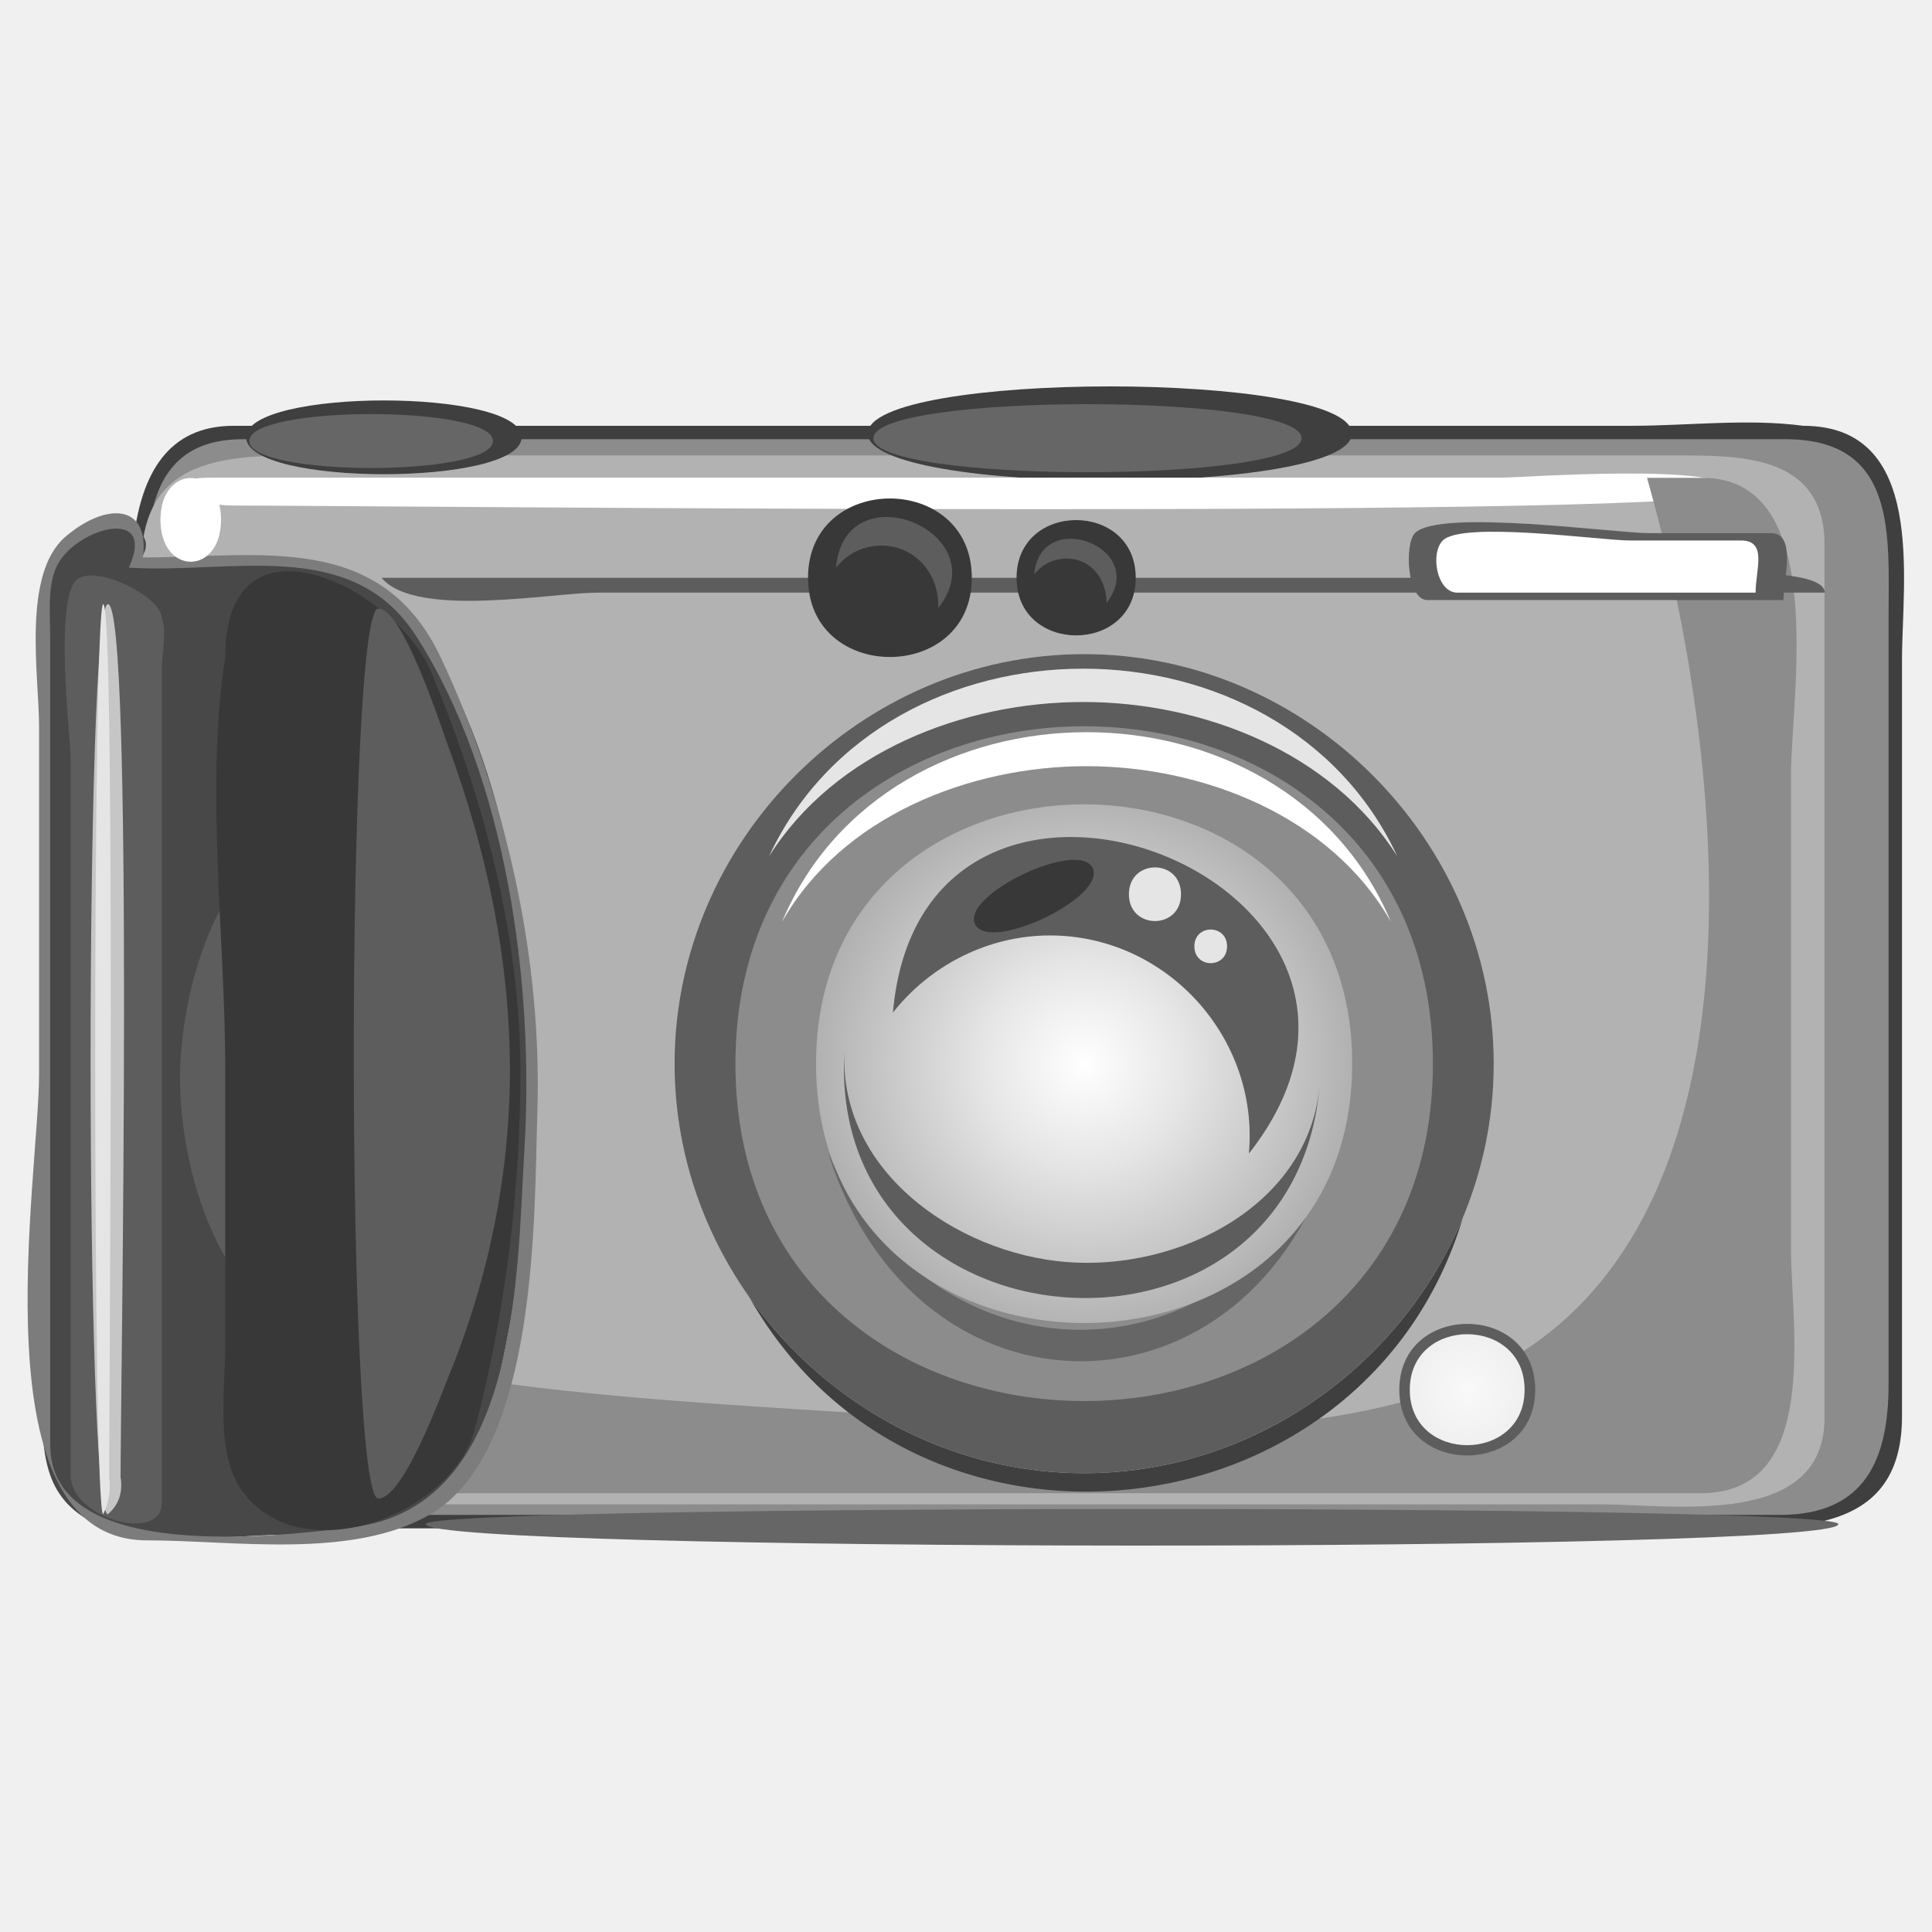
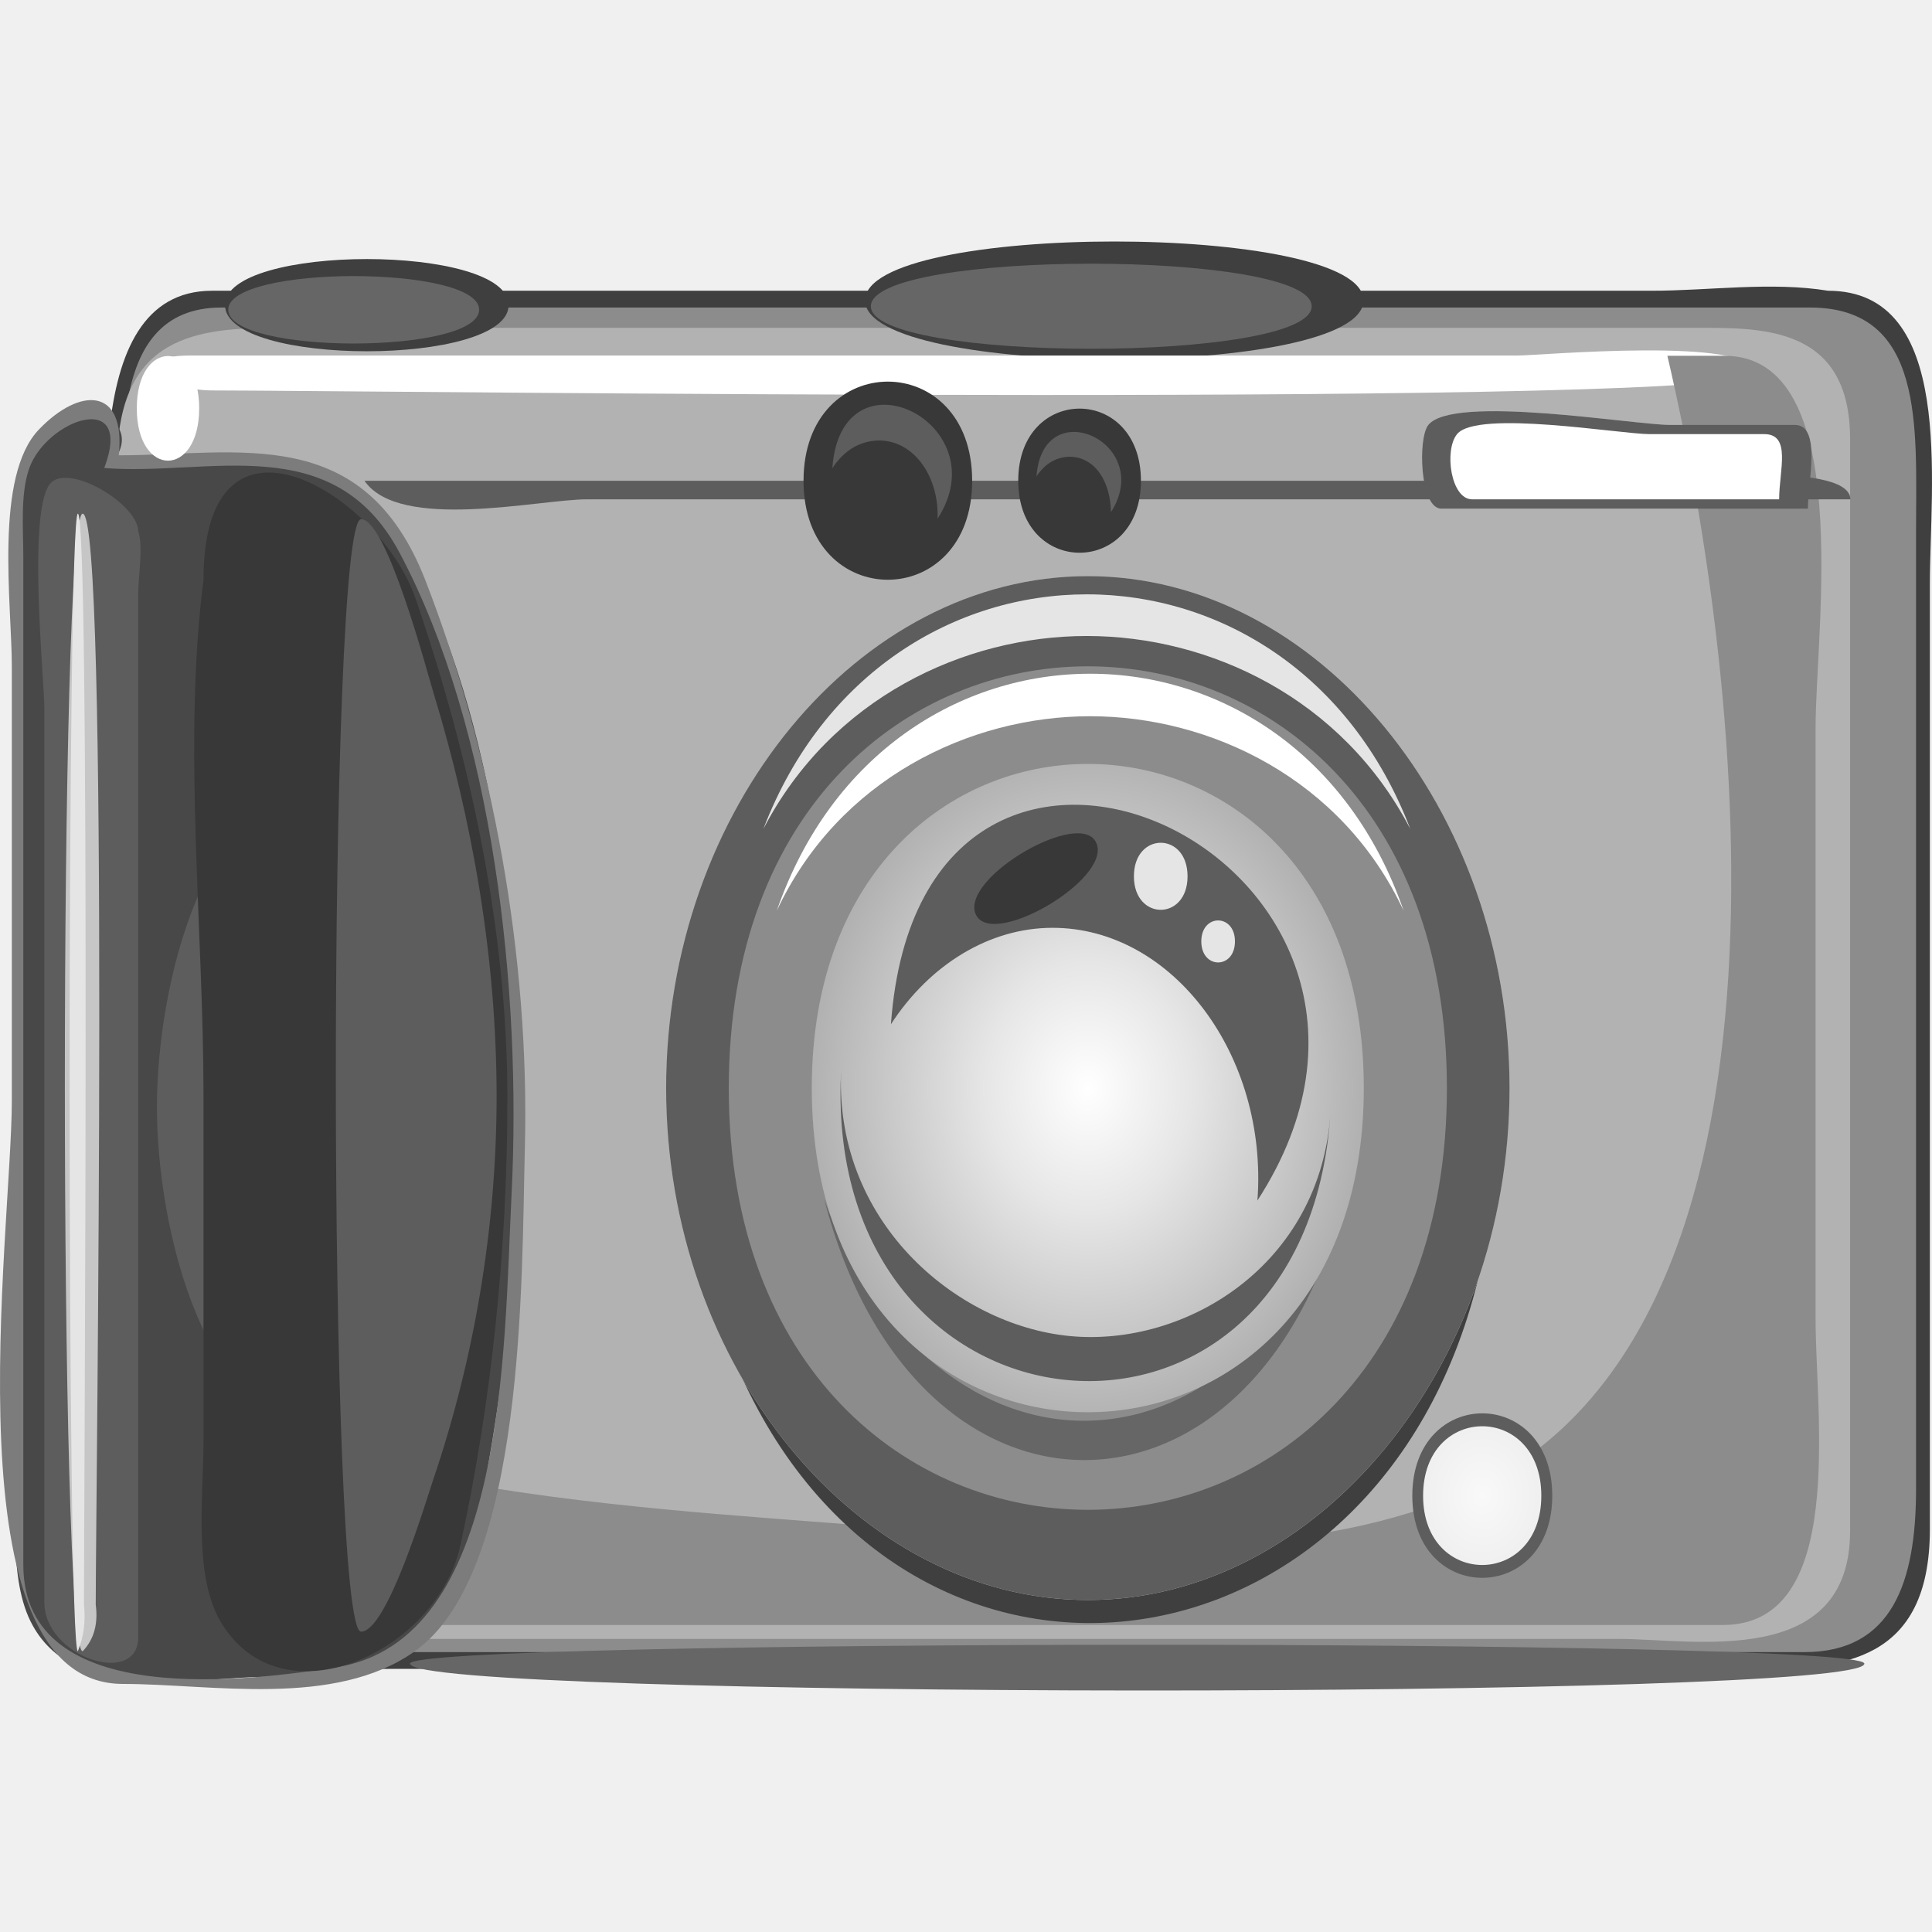
- <svg xmlns="http://www.w3.org/2000/svg" version="1.1" baseProfile="full" width="200" height="200" viewBox="0 0 200.00 200.00" enable-background="new 0 0 200.00 200.00" xml:space="preserve">
-   <path fill="#8C8C8C" fill-opacity="1" stroke-width="0.2" stroke-linejoin="round" d="M 196.189,148.219C 196.189,159.725 181.723,157.526 174.222,157.526L 35.423,157.526C 27.983,157.526 14.645,159.421 14.645,148.157L 14.645,65.299C 14.645,56.919 12.944,44.784 25.121,44.784L 175.423,44.784C 181.592,44.784 191.133,43.131 194.888,49.389C 198.678,55.696 196.189,68.515 196.189,75.332L 196.189,148.219 Z " />
-   <path fill="#3F3F3F" fill-opacity="1" stroke-width="0.2" stroke-linejoin="round" d="M 24.181,44.078C 10.31,44.078 13.955,64.787 13.955,73.507L 13.955,125.09C 13.955,133 10.491,151.966 19.023,156.849C 24.845,160.182 35.673,158.212 41.923,158.212L 179.684,158.212C 187.981,158.212 196.893,157.665 196.893,146.637L 196.893,68.384C 196.893,60.057 199.48,44.078 186.66,44.078C 180.976,43.31 174.643,44.078 168.923,44.078L 24.181,44.078 Z M 15.344,148.219L 15.344,66.799C 15.344,58.674 13.075,45.468 25.121,45.468L 184.842,45.468C 196.444,45.468 195.504,55.446 195.504,63.868L 195.504,143.303C 195.504,151.005 193.118,156.82 184.295,156.82L 34.276,156.82C 27.5,156.82 15.344,158.509 15.344,148.219 Z " />
-   <path fill="#B2B2B2" fill-opacity="1" stroke-width="0.2" stroke-linejoin="round" d="M 188.873,146.775C 188.873,158.288 173.051,155.728 165.654,155.728L 30.031,155.728C 21.471,155.728 14.638,153.924 14.638,143.663L 14.638,58.42C 14.638,47.695 22.722,47.148 30.978,47.148L 173.489,47.148C 180.091,47.148 188.873,47.031 188.873,56.379L 188.873,81.556C 188.873,103.302 188.873,125.034 188.873,146.775 Z " />
-   <path fill="#E5E5E5" fill-opacity="1" stroke-width="0.2" stroke-linejoin="round" d="M 140.173,111.51C 140.173,127.02 129.083,143.109 112.424,143.109C 95.767,143.109 84.67,127.02 84.67,111.51C 84.67,96 95.76,79.895 112.424,79.895C 129.083,79.895 140.173,96 140.173,111.51 Z " />
-   <path fill="#3F3F3F" fill-opacity="1" stroke-width="0.2" stroke-linejoin="round" d="M 53.997,45.268C 53.997,50.364 25.48,50.364 25.48,45.268C 25.48,40.186 53.997,40.179 53.997,45.268 Z " />
-   <path fill="#666666" fill-opacity="1" stroke-width="0.2" stroke-linejoin="round" d="M 51.03,45.648C 51.03,49.381 25.806,49.381 25.806,45.648C 25.806,41.935 51.03,41.935 51.03,45.648 Z " />
-   <path fill="#3F3F3F" fill-opacity="1" stroke-width="0.2" stroke-linejoin="round" d="M 139.945,44.88C 139.945,51.38 89.835,51.38 89.835,44.88C 89.835,38.373 139.945,38.373 139.945,44.88 Z " />
-   <path fill="#666666" fill-opacity="1" stroke-width="0.2" stroke-linejoin="round" d="M 134.739,45.365C 134.739,50.06 90.416,50.053 90.416,45.365C 90.416,40.662 134.739,40.662 134.739,45.365 Z " />
-   <path fill="#C6C6C6" fill-opacity="1" stroke-width="0.2" stroke-linejoin="round" d="M 184.628,62.125L 147.772,62.125C 145.609,62.125 145.388,56.283 146.466,55.19C 148.976,52.632 167.127,55.19 170.784,55.19L 183.313,55.19C 186.03,55.19 184.628,59.926 184.628,62.125 Z " />
-   <path fill="#FFFFFF" fill-opacity="1" stroke-width="0.2" stroke-linejoin="round" d="M 179.261,50.89C 179.261,53.821 38.84,52.334 24.222,52.334C 19.049,52.334 15.359,49.444 21.982,49.444L 155.462,49.444C 157.536,49.444 179.261,47.832 179.261,50.89 Z " />
-   <path fill="#8C8C8C" fill-opacity="1" stroke-width="0.2" stroke-linejoin="round" d="M 176.247,49.465L 170.501,49.465C 178.411,77.345 185.588,131.596 149.404,143.856C 132.768,149.492 113.794,148.033 96.59,146.801C 68.544,144.783 36.765,144.465 11.167,131.907C 11.167,142.571 9.522,154.574 23.393,154.574L 176.087,154.574C 188.547,154.574 185.402,137.211 185.402,129.252L 185.402,80.256C 185.402,72.172 189.439,49.465 176.247,49.465 Z " />
-   <path fill="#5E5D5D" fill-opacity="1" stroke-width="0.2" stroke-linejoin="round" d="M 188.907,61.351L 61.887,61.351C 57.059,61.351 43.036,64.047 39.503,59.816L 166.775,59.816C 170.017,59.816 188.783,57.977 188.907,61.351 Z " />
-   <path fill="#5E5D5D" fill-opacity="1" stroke-width="0.2" stroke-linejoin="round" d="M 158.926,143.87C 158.926,152.928 144.855,152.942 144.855,143.87C 144.862,134.77 158.926,134.777 158.926,143.87 Z " />
-   <radialGradient id="SVGID_Fill1_" cx="151.883" cy="143.864" r="143.181" gradientUnits="userSpaceOnUse" gradientTransform="rotate(180 151.8831 143.8638)">
-     <stop offset="0" stop-color="#F9F9F9" stop-opacity="1" />
-     <stop offset="1" stop-color="#141414" stop-opacity="1" />
+ <svg xmlns="http://www.w3.org/2000/svg" x="0" y="0" width="48" height="48" overflow="hidden" viewBox="0, 0, 48, 48" preserveAspectRatio="xMidYMid" font-size="0" id="svg" xml:space="preserve" version="1.1">
+   <radialGradient cx="151.883" cy="143.864" r="143.181" fx="151.883" fy="143.864" gradientUnits="userSpaceOnUse" gradientTransform="rotate(180, 151.8831, 143.8638)" id="SVGID_Fill1_" xml:space="preserve">
+     <stop offset="0%" stop-color="#F9F9F9" stop-opacity="1" id="stop28" xml:space="preserve" />
+     <stop offset="100%" stop-color="#141414" stop-opacity="1" id="stop30" xml:space="preserve" />
  </radialGradient>
-   <path fill="url(#SVGID_Fill1_)" stroke-width="0.2" stroke-linejoin="round" d="M 157.826,143.87C 157.826,151.517 145.94,151.517 145.94,143.87C 145.94,136.202 157.826,136.194 157.826,143.87 Z " />
-   <path fill="#5E5D5D" fill-opacity="1" stroke-width="0.2" stroke-linejoin="round" d="M 184.628,62.125L 147.772,62.125C 145.609,62.125 145.388,56.283 146.466,55.19C 148.976,52.632 167.127,55.19 170.784,55.19L 183.313,55.19C 186.03,55.19 184.628,59.926 184.628,62.125 Z " />
-   <path fill="#FFFFFF" fill-opacity="1" stroke-width="0.2" stroke-linejoin="round" d="M 181.738,61.351L 150.863,61.351C 148.733,61.351 148.029,57.285 149.356,55.951C 151.374,53.911 165.792,55.951 168.697,55.951L 180.229,55.951C 183.003,55.951 181.738,58.958 181.738,61.351 Z " />
-   <path fill="#3F3F3F" fill-opacity="1" stroke-width="0.2" stroke-linejoin="round" d="M 116.547,150.12C 101.867,151.676 86.164,146.173 77.375,133.927C 94.356,164.773 141.341,159.691 151.438,126.052C 145.407,139.866 131.227,148.559 116.547,150.12 Z " />
-   <path fill="#C6C6C6" fill-opacity="1" stroke-width="0.2" stroke-linejoin="round" d="M 154.631,110.12C 154.631,133.228 135.326,152.506 112.231,152.506C 89.122,152.506 69.831,133.228 69.831,110.12C 69.831,87.011 89.122,67.713 112.231,67.713C 135.333,67.713 154.631,87.011 154.631,110.12 Z " />
-   <path fill="#5E5D5D" fill-opacity="1" stroke-width="0.2" stroke-linejoin="round" d="M 154.631,110.12C 154.631,133.228 135.326,152.506 112.231,152.506C 89.122,152.506 69.831,133.228 69.831,110.12C 69.831,87.011 89.122,67.713 112.231,67.713C 135.333,67.713 154.631,87.011 154.631,110.12 Z " />
-   <path fill="#8C8C8C" fill-opacity="1" stroke-width="0.2" stroke-linejoin="round" d="M 148.333,110.12C 148.333,156.675 76.131,156.675 76.131,110.12C 76.131,63.536 148.333,63.536 148.333,110.12 Z " />
-   <path fill="#E5E5E5" fill-opacity="1" stroke-width="0.2" stroke-linejoin="round" d="M 112.134,72.67C 124.505,72.67 137.836,77.835 144.653,88.65C 132.609,62.741 91.66,62.748 79.608,88.65C 86.426,77.835 99.757,72.67 112.134,72.67 Z " />
-   <path fill="#666666" fill-opacity="1" stroke-width="0.2" stroke-linejoin="round" d="M 112.1,137.66C 100.38,137.779 90.195,129.923 85.741,119.352C 94.863,148.378 129.573,148.012 138.098,118.804C 133.853,129.48 123.827,137.543 112.1,137.66 Z " />
-   <path fill="#FFFFFF" fill-opacity="1" stroke-width="0.2" stroke-linejoin="round" d="M 112.46,79.315C 124.546,79.315 137.788,84.494 143.984,95.426C 132.997,69.248 91.944,69.255 80.956,95.426C 87.159,84.494 100.38,79.315 112.46,79.315 Z " />
-   <radialGradient id="SVGID_Fill2_" cx="112.226" cy="110.112" r="82.067" gradientUnits="userSpaceOnUse" gradientTransform="rotate(180 112.2265 110.1122)">
-     <stop offset="0" stop-color="#FFFFFF" stop-opacity="1" />
-     <stop offset="0.126" stop-color="#E6E6E6" stop-opacity="1" />
-     <stop offset="0.395" stop-color="#A3A3A3" stop-opacity="1" />
-     <stop offset="0.783" stop-color="#3D3D3D" stop-opacity="1" />
-     <stop offset="1" stop-color="#000000" stop-opacity="1" />
+   <radialGradient cx="112.226" cy="110.112" r="82.067" fx="112.226" fy="110.112" gradientUnits="userSpaceOnUse" gradientTransform="rotate(180, 112.2265, 110.1122)" id="SVGID_Fill2_" xml:space="preserve">
+     <stop offset="0%" stop-color="#FFFFFF" stop-opacity="1" id="stop53" xml:space="preserve" />
+     <stop offset="12.61%" stop-color="#E6E6E6" stop-opacity="1" id="stop55" xml:space="preserve" />
+     <stop offset="39.52%" stop-color="#A3A3A3" stop-opacity="1" id="stop57" xml:space="preserve" />
+     <stop offset="78.25%" stop-color="#3D3D3D" stop-opacity="1" id="stop59" xml:space="preserve" />
+     <stop offset="100%" stop-color="#000000" stop-opacity="1" id="stop61" xml:space="preserve" />
  </radialGradient>
-   <path fill="url(#SVGID_Fill2_)" stroke-width="0.2" stroke-linejoin="round" d="M 139.98,110.106C 139.98,145.909 84.475,145.904 84.475,110.106C 84.475,74.316 139.98,74.316 139.98,110.106 Z " />
-   <path fill="#5E5D5D" fill-opacity="1" stroke-width="0.2" stroke-linejoin="round" d="M 108.684,96.837C 120.792,96.837 130.368,107.451 129.283,119.421C 151.305,91.458 95.512,69.738 92.434,104.822C 96.343,99.866 102.35,96.837 108.684,96.837 Z " />
-   <path fill="#5E5D5D" fill-opacity="1" stroke-width="0.2" stroke-linejoin="round" d="M 110.454,130.649C 98.922,129.751 86.46,121.024 87.456,108.26C 84.953,140.427 134.137,144.236 136.64,112.083C 135.657,124.848 121.981,131.548 110.454,130.649 Z " />
-   <path fill="#383838" fill-opacity="1" stroke-width="0.2" stroke-linejoin="round" d="M 113.109,89.859C 114.575,92.874 102.379,98.703 100.932,95.662C 99.509,92.612 111.684,86.838 113.109,89.859 Z " />
-   <path fill="#E5E5E5" fill-opacity="1" stroke-width="0.2" stroke-linejoin="round" d="M 127.023,97.963C 127.023,100.287 123.64,100.287 123.64,97.963C 123.64,95.648 127.023,95.648 127.023,97.963 Z " />
-   <path fill="#E5E5E5" fill-opacity="1" stroke-width="0.2" stroke-linejoin="round" d="M 122.257,92.571C 122.257,96.276 116.864,96.269 116.864,92.571C 116.864,88.872 122.257,88.865 122.257,92.571 Z " />
-   <path fill="#383838" fill-opacity="1" stroke-width="0.2" stroke-linejoin="round" d="M 100.601,59.816C 100.601,70.742 83.647,70.747 83.647,59.816C 83.647,48.863 100.601,48.87 100.601,59.816 Z " />
-   <path fill="#383838" fill-opacity="1" stroke-width="0.2" stroke-linejoin="round" d="M 117.57,59.816C 117.57,67.761 105.234,67.761 105.234,59.816C 105.234,51.844 117.57,51.851 117.57,59.816 Z " />
-   <path fill="#5E5D5D" fill-opacity="1" stroke-width="0.2" stroke-linejoin="round" d="M 91.211,56.476C 94.813,56.476 97.282,59.526 97.123,62.955C 103.359,55.037 87.416,48.566 86.543,58.772C 87.74,57.285 89.296,56.517 91.211,56.476 Z " />
-   <path fill="#5E5D5D" fill-opacity="1" stroke-width="0.2" stroke-linejoin="round" d="M 110.364,57.825C 113.04,57.825 114.52,59.988 114.555,62.415C 119.014,56.676 107.689,52.382 107.066,59.457C 107.91,58.406 109.017,57.859 110.364,57.825 Z " />
-   <path fill="#494848" fill-opacity="1" stroke-width="0.2" stroke-linejoin="round" d="M 55.116,111.075C 55.116,123.63 53.486,136.492 50.172,148.628C 47.593,158.038 37.574,158.875 29.456,158.875C 22.639,158.875 10.158,161.302 5.925,154.27C 3.548,150.329 4.619,143.684 4.619,139.34L 4.619,64.311C 4.619,62.708 4.509,60.971 4.959,59.415C 5.747,56.712 8.021,54.887 10.698,54.242C 13.18,53.655 16.858,55.514 14.169,58.282C 23.329,58.282 35.825,55.556 42.227,63.661C 51.653,75.596 55.116,96.574 55.116,111.075 Z " />
-   <path fill="#7C7C7C" fill-opacity="1" stroke-width="0.2" stroke-linejoin="round" d="M 6.784,55.556C 2.24,59.436 4.046,70.022 4.046,75.222L 4.046,111.136C 4.046,122.019 -2.523,159.456 15.219,159.456C 24.126,159.456 36.474,161.467 44.552,156.758C 55.753,150.225 55.289,125.692 55.629,115.05C 56.126,99.243 52.379,82.393 45.623,68.051C 39.406,54.942 26.905,57.706 14.797,57.706C 15.523,52.03 10.891,52.036 6.784,55.556 Z M 5.2,149.589L 5.2,66.06C 5.2,63.806 4.888,60.923 5.787,58.806C 7.517,54.727 16.36,52.156 13.339,58.758C 23.793,59.462 36.391,55.453 43.058,65.817C 52.482,80.463 55.311,102.017 54.294,118.859C 53.505,132.033 53.776,155.901 36.627,158.079C 28.551,159.109 5.2,161.821 5.2,149.589 Z " />
-   <path fill="#5E5D5D" fill-opacity="1" stroke-width="0.2" stroke-linejoin="round" d="M 16.755,155.59C 16.755,159.725 7.317,157.284 7.317,152.687L 7.317,78.644C 7.317,76.343 5.518,61.746 8.05,59.926C 10.089,58.468 16.755,61.808 16.755,64.007C 17.279,65.196 16.755,67.816 16.755,69.082L 16.755,155.59 Z " />
-   <path fill="#FFFFFF" fill-opacity="1" stroke-width="0.2" stroke-linejoin="round" d="M 22.882,53.814C 22.882,59.595 16.61,59.595 16.61,53.814C 16.61,48.04 22.882,48.04 22.882,53.814 Z " />
-   <path fill="#C6C6C6" fill-opacity="1" stroke-width="0.2" stroke-linejoin="round" d="M 12.482,152.901C 12.737,154.491 12.302,155.778 11.167,156.751C 8.782,156.751 8.782,62.541 11.167,62.541C 13.872,62.541 12.482,144.374 12.482,152.901 Z " />
-   <path fill="#E5E5E5" fill-opacity="1" stroke-width="0.2" stroke-linejoin="round" d="M 11.3,152.901C 11.478,154.27 11.278,155.556 10.684,156.751C 9.577,156.751 9.577,62.541 10.684,62.541C 11.949,62.541 11.3,144.672 11.3,152.901 Z " />
-   <path fill="#5E5D5D" fill-opacity="1" stroke-width="0.2" stroke-linejoin="round" d="M 53.574,111.676C 53.574,121.715 48.797,138.483 36.108,138.483C 23.413,138.483 18.635,121.715 18.635,111.676C 18.635,101.636 23.413,84.875 36.108,84.875C 48.797,84.875 53.574,101.643 53.574,111.676 Z " />
-   <path fill="#383838" fill-opacity="1" stroke-width="0.2" stroke-linejoin="round" d="M 53.871,110.944C 53.871,123.335 52.316,136.002 49.142,147.984C 46.812,156.772 31.219,162.782 25.073,154.353C 22.266,150.508 23.317,143.842 23.317,139.39L 23.317,110.646C 23.317,97.004 21.214,81.52 23.317,68.011C 23.317,51.954 41.045,60.916 44.654,69.6C 50.034,82.538 53.871,96.878 53.871,110.944 Z " />
-   <path fill="#5E5D5D" fill-opacity="1" stroke-width="0.2" stroke-linejoin="round" d="M 52.786,110.784C 52.786,121.626 50.553,132.481 46.432,142.495C 45.713,144.222 41.799,155.126 39.158,155.126C 35.777,155.126 35.777,62.998 39.158,62.998C 41.758,62.998 45.789,75.629 46.432,77.352C 50.381,88.013 52.786,99.395 52.786,110.784 Z " />
-   <path fill="#666666" fill-opacity="1" stroke-width="0.2" stroke-linejoin="round" d="M 190.305,157.776C 190.305,155.652 44.081,155.728 44.081,157.776C 44.081,160.679 190.305,160.803 190.305,157.776 Z " />
+   <g transform="matrix(0.2471038, 0, 0, 0.2999994, -0.7058626, -5.99991)" id="g960" xml:space="preserve">
+     <path d="M196.189 148.219 C196.189 159.725 181.723 157.526 174.222 157.526 L35.423 157.526 C27.983 157.526 14.645 159.421 14.645 148.157 L14.645 65.299 C14.645 56.919 12.944 44.784 25.121 44.784 L175.423 44.784 C181.592 44.784 191.133 43.131 194.888 49.389 C198.678 55.696 196.189 68.515 196.189 75.332 z" stroke-width="0.2" stroke-linejoin="round" id="path2" xml:space="preserve" connector-curvature="0" style="fill:#8C8C8C;" />
+     <path d="M24.181 44.078 C10.31 44.078 13.955 64.787 13.955 73.507 L13.955 125.09 C13.955 133 10.491 151.966 19.023 156.849 C24.845 160.182 35.673 158.212 41.923 158.212 L179.684 158.212 C187.981 158.212 196.893 157.665 196.893 146.637 L196.893 68.384 C196.893 60.057 199.48 44.078 186.66 44.078 C180.976 43.31 174.643 44.078 168.923 44.078 z M15.344 148.219 L15.344 66.799 C15.344 58.674 13.075 45.468 25.121 45.468 L184.842 45.468 C196.444 45.468 195.504 55.446 195.504 63.868 L195.504 143.303 C195.504 151.005 193.118 156.82 184.295 156.82 L34.276 156.82 C27.5 156.82 15.344 158.509 15.344 148.219 z" stroke-width="0.2" stroke-linejoin="round" id="path4" xml:space="preserve" connector-curvature="0" style="fill:#3F3F3F;" />
+     <path d="M188.873 146.775 C188.873 158.288 173.051 155.728 165.654 155.728 L30.031 155.728 C21.471 155.728 14.638 153.924 14.638 143.663 L14.638 58.42 C14.638 47.695 22.722 47.148 30.978 47.148 L173.489 47.148 C180.091 47.148 188.873 47.031 188.873 56.379 L188.873 81.556 C188.873 103.302 188.873 125.034 188.873 146.775 z" stroke-width="0.2" stroke-linejoin="round" id="path6" xml:space="preserve" connector-curvature="0" style="fill:#B2B2B2;" />
+     <path d="M140.173 111.51 C140.173 127.02 129.083 143.109 112.424 143.109 C95.767 143.109 84.67 127.02 84.67 111.51 C84.67 96 95.76 79.895 112.424 79.895 C129.083 79.895 140.173 96 140.173 111.51 z" stroke-width="0.2" stroke-linejoin="round" id="path8" xml:space="preserve" connector-curvature="0" style="fill:#E5E5E5;" />
+     <path d="M53.997 45.268 C53.997 50.364 25.48 50.364 25.48 45.268 C25.48 40.186 53.997 40.179 53.997 45.268 z" stroke-width="0.2" stroke-linejoin="round" id="path10" xml:space="preserve" connector-curvature="0" style="fill:#3F3F3F;" />
+     <path d="M51.03 45.648 C51.03 49.381 25.806 49.381 25.806 45.648 C25.806 41.935 51.03 41.935 51.03 45.648 z" stroke-width="0.2" stroke-linejoin="round" id="path12" xml:space="preserve" connector-curvature="0" style="fill:#666666;" />
+     <path d="M139.945 44.88 C139.945 51.38 89.835 51.38 89.835 44.88 C89.835 38.373 139.945 38.373 139.945 44.88 z" stroke-width="0.2" stroke-linejoin="round" id="path14" xml:space="preserve" connector-curvature="0" style="fill:#3F3F3F;" />
+     <path d="M134.739 45.365 C134.739 50.06 90.416 50.053 90.416 45.365 C90.416 40.662 134.739 40.662 134.739 45.365 z" stroke-width="0.2" stroke-linejoin="round" id="path16" xml:space="preserve" connector-curvature="0" style="fill:#666666;" />
+     <path d="M184.628 62.125 L147.772 62.125 C145.609 62.125 145.388 56.283 146.466 55.19 C148.976 52.632 167.127 55.19 170.784 55.19 L183.313 55.19 C186.03 55.19 184.628 59.926 184.628 62.125 z" stroke-width="0.2" stroke-linejoin="round" id="path18" xml:space="preserve" connector-curvature="0" style="fill:#C6C6C6;" />
+     <path d="M179.261 50.89 C179.261 53.821 38.84 52.334 24.222 52.334 C19.049 52.334 15.359 49.444 21.982 49.444 L155.462 49.444 C157.536 49.444 179.261 47.832 179.261 50.89 z" stroke-width="0.2" stroke-linejoin="round" id="path20" xml:space="preserve" connector-curvature="0" style="fill:#FFFFFF;" />
+     <path d="M176.247 49.465 L170.501 49.465 C178.411 77.345 185.588 131.596 149.404 143.856 C132.768 149.492 113.794 148.033 96.59 146.801 C68.544 144.783 36.765 144.465 11.167 131.907 C11.167 142.571 9.522 154.574 23.393 154.574 L176.087 154.574 C188.547 154.574 185.402 137.211 185.402 129.252 L185.402 80.256 C185.402 72.172 189.439 49.465 176.247 49.465 z" stroke-width="0.2" stroke-linejoin="round" id="path22" xml:space="preserve" connector-curvature="0" style="fill:#8C8C8C;" />
+     <path d="M188.907 61.351 L61.887 61.351 C57.059 61.351 43.036 64.047 39.503 59.816 L166.775 59.816 C170.017 59.816 188.783 57.977 188.907 61.351 z" stroke-width="0.2" stroke-linejoin="round" id="path24" xml:space="preserve" connector-curvature="0" style="fill:#5E5D5D;" />
+     <path d="M158.926 143.87 C158.926 152.928 144.855 152.942 144.855 143.87 C144.862 134.77 158.926 134.777 158.926 143.87 z" stroke-width="0.2" stroke-linejoin="round" id="path26" xml:space="preserve" connector-curvature="0" style="fill:#5E5D5D;" />
+     <path d="M157.826 143.87 C157.826 151.517 145.94 151.517 145.94 143.87 C145.94 136.202 157.826 136.194 157.826 143.87 z" stroke-width="0.2" stroke-linejoin="round" id="path33" xml:space="preserve" connector-curvature="0" style="fill:url(#SVGID_Fill1_);" />
+     <path d="M184.628 62.125 L147.772 62.125 C145.609 62.125 145.388 56.283 146.466 55.19 C148.976 52.632 167.127 55.19 170.784 55.19 L183.313 55.19 C186.03 55.19 184.628 59.926 184.628 62.125 z" stroke-width="0.2" stroke-linejoin="round" id="path35" xml:space="preserve" connector-curvature="0" style="fill:#5E5D5D;" />
+     <path d="M181.738 61.351 L150.863 61.351 C148.733 61.351 148.029 57.285 149.356 55.951 C151.374 53.911 165.792 55.951 168.697 55.951 L180.229 55.951 C183.003 55.951 181.738 58.958 181.738 61.351 z" stroke-width="0.2" stroke-linejoin="round" id="path37" xml:space="preserve" connector-curvature="0" style="fill:#FFFFFF;" />
+     <path d="M116.547 150.12 C101.867 151.676 86.164 146.173 77.375 133.927 C94.356 164.773 141.341 159.691 151.438 126.052 C145.407 139.866 131.227 148.559 116.547 150.12 z" stroke-width="0.2" stroke-linejoin="round" id="path39" xml:space="preserve" connector-curvature="0" style="fill:#3F3F3F;" />
+     <path d="M154.631 110.12 C154.631 133.228 135.326 152.506 112.231 152.506 C89.122 152.506 69.831 133.228 69.831 110.12 C69.831 87.011 89.122 67.713 112.231 67.713 C135.333 67.713 154.631 87.011 154.631 110.12 z" stroke-width="0.2" stroke-linejoin="round" id="path41" xml:space="preserve" connector-curvature="0" style="fill:#C6C6C6;" />
+     <path d="M154.631 110.12 C154.631 133.228 135.326 152.506 112.231 152.506 C89.122 152.506 69.831 133.228 69.831 110.12 C69.831 87.011 89.122 67.713 112.231 67.713 C135.333 67.713 154.631 87.011 154.631 110.12 z" stroke-width="0.2" stroke-linejoin="round" id="path43" xml:space="preserve" connector-curvature="0" style="fill:#5E5D5D;" />
+     <path d="M148.333 110.12 C148.333 156.675 76.131 156.675 76.131 110.12 C76.131 63.536 148.333 63.536 148.333 110.12 z" stroke-width="0.2" stroke-linejoin="round" id="path45" xml:space="preserve" connector-curvature="0" style="fill:#8C8C8C;" />
+     <path d="M112.134 72.67 C124.505 72.67 137.836 77.835 144.653 88.65 C132.609 62.741 91.66 62.748 79.608 88.65 C86.426 77.835 99.757 72.67 112.134 72.67 z" stroke-width="0.2" stroke-linejoin="round" id="path47" xml:space="preserve" connector-curvature="0" style="fill:#E5E5E5;" />
+     <path d="M112.1 137.66 C100.38 137.779 90.195 129.923 85.741 119.352 C94.863 148.378 129.573 148.012 138.098 118.804 C133.853 129.48 123.827 137.543 112.1 137.66 z" stroke-width="0.2" stroke-linejoin="round" id="path49" xml:space="preserve" connector-curvature="0" style="fill:#666666;" />
+     <path d="M112.46 79.315 C124.546 79.315 137.788 84.494 143.984 95.426 C132.997 69.248 91.944 69.255 80.956 95.426 C87.159 84.494 100.38 79.315 112.46 79.315 z" stroke-width="0.2" stroke-linejoin="round" id="path51" xml:space="preserve" connector-curvature="0" style="fill:#FFFFFF;" />
+     <path d="M139.98 110.106 C139.98 145.909 84.475 145.904 84.475 110.106 C84.475 74.316 139.98 74.316 139.98 110.106 z" stroke-width="0.2" stroke-linejoin="round" id="path64" xml:space="preserve" connector-curvature="0" style="fill:url(#SVGID_Fill2_);" />
+     <path d="M108.684 96.837 C120.792 96.837 130.368 107.451 129.283 119.421 C151.305 91.458 95.512 69.738 92.434 104.822 C96.343 99.866 102.35 96.837 108.684 96.837 z" stroke-width="0.2" stroke-linejoin="round" id="path66" xml:space="preserve" connector-curvature="0" style="fill:#5E5D5D;" />
+     <path d="M110.454 130.649 C98.922 129.751 86.46 121.024 87.456 108.26 C84.953 140.427 134.137 144.236 136.64 112.083 C135.657 124.848 121.981 131.548 110.454 130.649 z" stroke-width="0.2" stroke-linejoin="round" id="path68" xml:space="preserve" connector-curvature="0" style="fill:#5E5D5D;" />
+     <path d="M113.109 89.859 C114.575 92.874 102.379 98.703 100.932 95.662 C99.509 92.612 111.684 86.838 113.109 89.859 z" stroke-width="0.2" stroke-linejoin="round" id="path70" xml:space="preserve" connector-curvature="0" style="fill:#383838;" />
+     <path d="M127.023 97.963 C127.023 100.287 123.64 100.287 123.64 97.963 C123.64 95.648 127.023 95.648 127.023 97.963 z" stroke-width="0.2" stroke-linejoin="round" id="path72" xml:space="preserve" connector-curvature="0" style="fill:#E5E5E5;" />
+     <path d="M122.257 92.571 C122.257 96.276 116.864 96.269 116.864 92.571 C116.864 88.872 122.257 88.865 122.257 92.571 z" stroke-width="0.2" stroke-linejoin="round" id="path74" xml:space="preserve" connector-curvature="0" style="fill:#E5E5E5;" />
+     <path d="M100.601 59.816 C100.601 70.742 83.647 70.747 83.647 59.816 C83.647 48.863 100.601 48.87 100.601 59.816 z" stroke-width="0.2" stroke-linejoin="round" id="path76" xml:space="preserve" connector-curvature="0" style="fill:#383838;" />
+     <path d="M117.57 59.816 C117.57 67.761 105.234 67.761 105.234 59.816 C105.234 51.844 117.57 51.851 117.57 59.816 z" stroke-width="0.2" stroke-linejoin="round" id="path78" xml:space="preserve" connector-curvature="0" style="fill:#383838;" />
+     <path d="M91.211 56.476 C94.813 56.476 97.282 59.526 97.123 62.955 C103.359 55.037 87.416 48.566 86.543 58.772 C87.74 57.285 89.296 56.517 91.211 56.476 z" stroke-width="0.2" stroke-linejoin="round" id="path80" xml:space="preserve" connector-curvature="0" style="fill:#5E5D5D;" />
+     <path d="M110.364 57.825 C113.04 57.825 114.52 59.988 114.555 62.415 C119.014 56.676 107.689 52.382 107.066 59.457 C107.91 58.406 109.017 57.859 110.364 57.825 z" stroke-width="0.2" stroke-linejoin="round" id="path82" xml:space="preserve" connector-curvature="0" style="fill:#5E5D5D;" />
+     <path d="M55.116 111.075 C55.116 123.63 53.486 136.492 50.172 148.628 C47.593 158.038 37.574 158.875 29.456 158.875 C22.639 158.875 10.158 161.302 5.925 154.27 C3.548 150.329 4.619 143.684 4.619 139.34 L4.619 64.311 C4.619 62.708 4.509 60.971 4.959 59.415 C5.747 56.712 8.021 54.887 10.698 54.242 C13.18 53.655 16.858 55.514 14.169 58.282 C23.329 58.282 35.825 55.556 42.227 63.661 C51.653 75.596 55.116 96.574 55.116 111.075 z" stroke-width="0.2" stroke-linejoin="round" id="path84" xml:space="preserve" connector-curvature="0" style="fill:#494848;" />
+     <path d="M6.784 55.556 C2.24 59.436 4.046 70.022 4.046 75.222 L4.046 111.136 C4.046 122.019 -2.523 159.456 15.219 159.456 C24.126 159.456 36.474 161.467 44.552 156.758 C55.753 150.225 55.289 125.692 55.629 115.05 C56.126 99.243 52.379 82.393 45.623 68.051 C39.406 54.942 26.905 57.706 14.797 57.706 C15.523 52.03 10.891 52.036 6.784 55.556 z M5.2 149.589 L5.2 66.06 C5.2 63.806 4.888 60.923 5.787 58.806 C7.517 54.727 16.36 52.156 13.339 58.758 C23.793 59.462 36.391 55.453 43.058 65.817 C52.482 80.463 55.311 102.017 54.294 118.859 C53.505 132.033 53.776 155.901 36.627 158.079 C28.551 159.109 5.2 161.821 5.2 149.589 z" stroke-width="0.2" stroke-linejoin="round" id="path86" xml:space="preserve" connector-curvature="0" style="fill:#7C7C7C;" />
+     <path d="M16.755 155.59 C16.755 159.725 7.317 157.284 7.317 152.687 L7.317 78.644 C7.317 76.343 5.518 61.746 8.05 59.926 C10.089 58.468 16.755 61.808 16.755 64.007 C17.279 65.196 16.755 67.816 16.755 69.082 z" stroke-width="0.2" stroke-linejoin="round" id="path88" xml:space="preserve" connector-curvature="0" style="fill:#5E5D5D;" />
+     <path d="M22.882 53.814 C22.882 59.595 16.61 59.595 16.61 53.814 C16.61 48.04 22.882 48.04 22.882 53.814 z" stroke-width="0.2" stroke-linejoin="round" id="path90" xml:space="preserve" connector-curvature="0" style="fill:#FFFFFF;" />
+     <path d="M12.482 152.901 C12.737 154.491 12.302 155.778 11.167 156.751 C8.782 156.751 8.782 62.541 11.167 62.541 C13.872 62.541 12.482 144.374 12.482 152.901 z" stroke-width="0.2" stroke-linejoin="round" id="path92" xml:space="preserve" connector-curvature="0" style="fill:#C6C6C6;" />
+     <path d="M11.3 152.901 C11.478 154.27 11.278 155.556 10.684 156.751 C9.577 156.751 9.577 62.541 10.684 62.541 C11.949 62.541 11.3 144.672 11.3 152.901 z" stroke-width="0.2" stroke-linejoin="round" id="path94" xml:space="preserve" connector-curvature="0" style="fill:#E5E5E5;" />
+     <path d="M53.574 111.676 C53.574 121.715 48.797 138.483 36.108 138.483 C23.413 138.483 18.635 121.715 18.635 111.676 C18.635 101.636 23.413 84.875 36.108 84.875 C48.797 84.875 53.574 101.643 53.574 111.676 z" stroke-width="0.2" stroke-linejoin="round" id="path96" xml:space="preserve" connector-curvature="0" style="fill:#5E5D5D;" />
+     <path d="M53.871 110.944 C53.871 123.335 52.316 136.002 49.142 147.984 C46.812 156.772 31.219 162.782 25.073 154.353 C22.266 150.508 23.317 143.842 23.317 139.39 L23.317 110.646 C23.317 97.004 21.214 81.52 23.317 68.011 C23.317 51.954 41.045 60.916 44.654 69.6 C50.034 82.538 53.871 96.878 53.871 110.944 z" stroke-width="0.2" stroke-linejoin="round" id="path98" xml:space="preserve" connector-curvature="0" style="fill:#383838;" />
+     <path d="M52.786 110.784 C52.786 121.626 50.553 132.481 46.432 142.495 C45.713 144.222 41.799 155.126 39.158 155.126 C35.777 155.126 35.777 62.998 39.158 62.998 C41.758 62.998 45.789 75.629 46.432 77.352 C50.381 88.013 52.786 99.395 52.786 110.784 z" stroke-width="0.2" stroke-linejoin="round" id="path100" xml:space="preserve" connector-curvature="0" style="fill:#5E5D5D;" />
+     <path d="M190.305 157.776 C190.305 155.652 44.081 155.728 44.081 157.776 C44.081 160.679 190.305 160.803 190.305 157.776 z" stroke-width="0.2" stroke-linejoin="round" id="path102" xml:space="preserve" connector-curvature="0" style="fill:#666666;" />
+   </g>
</svg>
